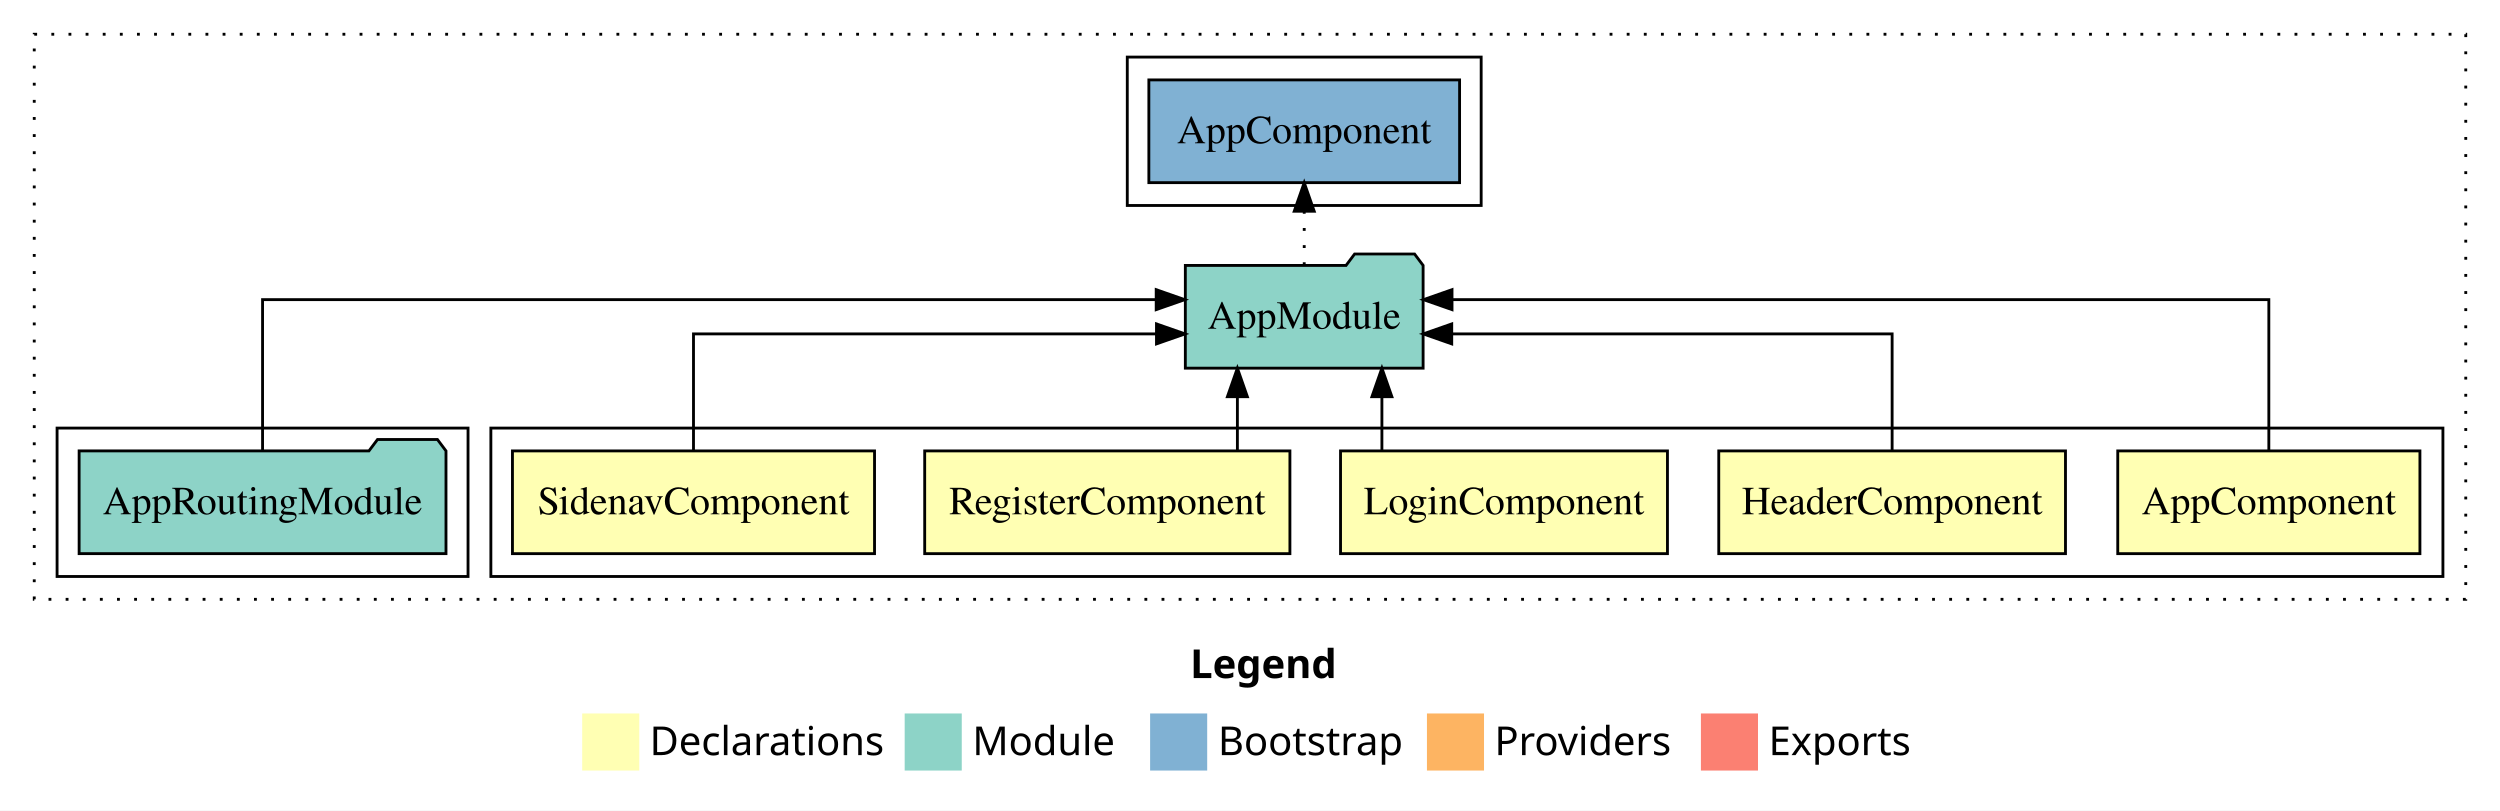
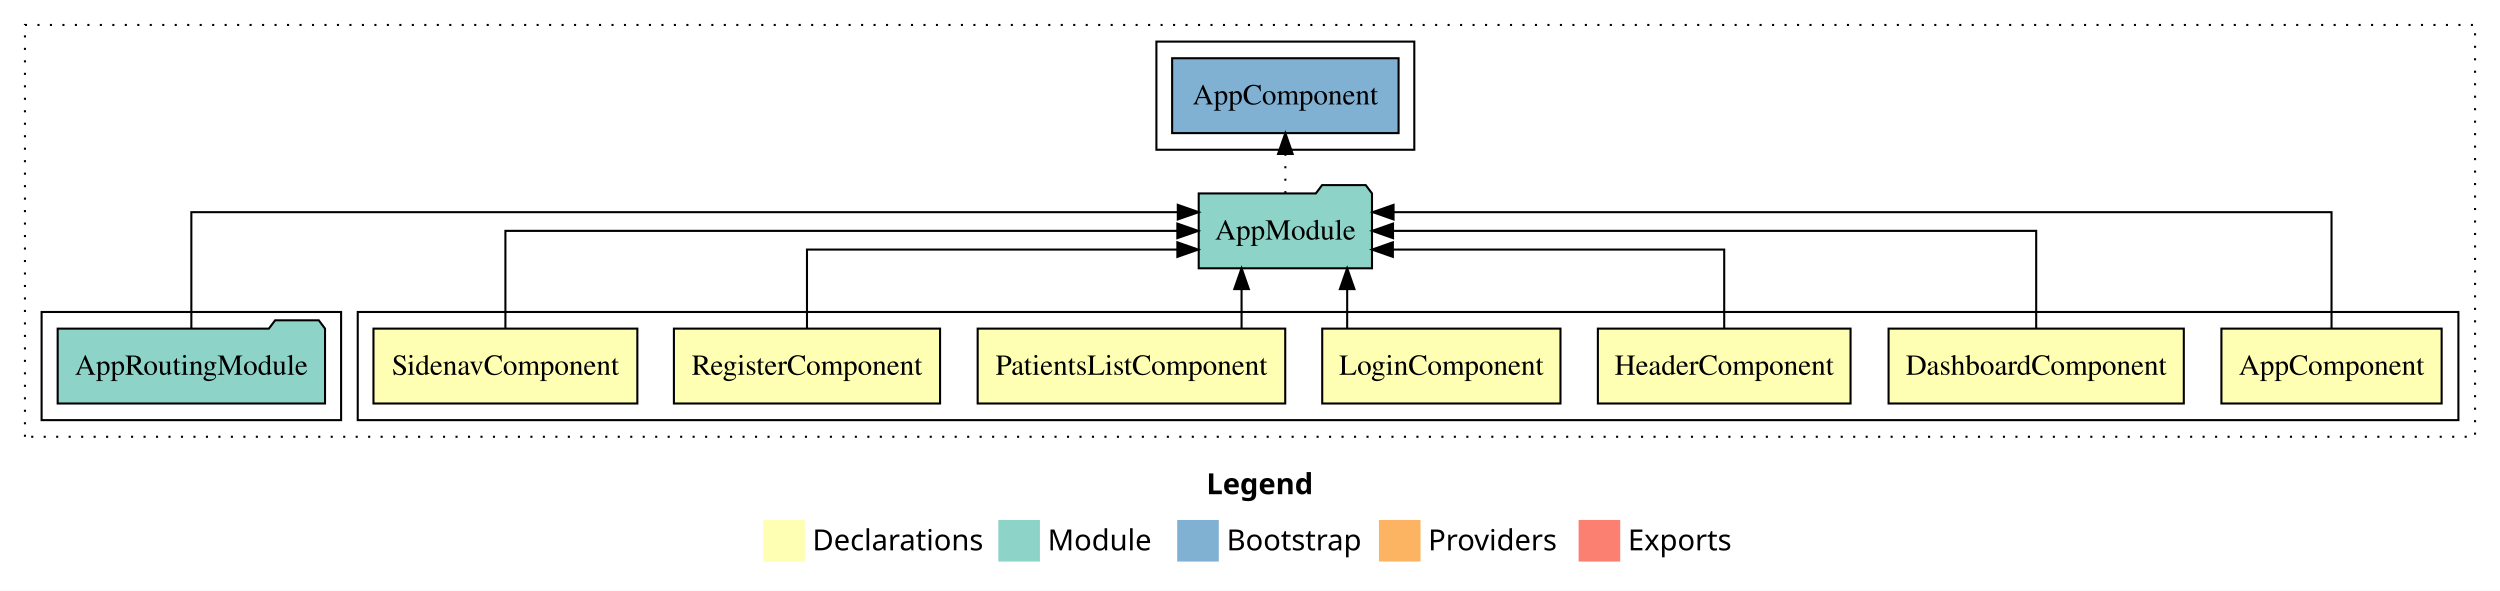
- <svg xmlns="http://www.w3.org/2000/svg" width="876pt" height="284pt" viewBox="0.00 0.00 876.00 284.00">
+ <svg xmlns="http://www.w3.org/2000/svg" width="1202pt" height="284pt" viewBox="0.00 0.00 1202.00 284.00">
  <g id="graph0" class="graph" transform="scale(1 1) rotate(0) translate(4 280)">
-     <polygon fill="#ffffff" stroke="transparent" points="-4,4 -4,-280 872,-280 872,4 -4,4" />
-     <text text-anchor="start" x="413.009" y="-42.4" font-family="sans-serif" font-weight="bold" font-size="14.00" fill="#000000">Legend</text>
-     <polygon fill="#ffffb3" stroke="transparent" points="200,-10 200,-30 220,-30 220,-10 200,-10" />
-     <text text-anchor="start" x="223.629" y="-15.4" font-family="sans-serif" font-size="14.00" fill="#000000">  Declarations</text>
-     <polygon fill="#8dd3c7" stroke="transparent" points="313,-10 313,-30 333,-30 333,-10 313,-10" />
-     <text text-anchor="start" x="336.725" y="-15.4" font-family="sans-serif" font-size="14.00" fill="#000000">  Module</text>
-     <polygon fill="#80b1d3" stroke="transparent" points="399,-10 399,-30 419,-30 419,-10 399,-10" />
-     <text text-anchor="start" x="422.781" y="-15.4" font-family="sans-serif" font-size="14.00" fill="#000000">  Bootstrap</text>
-     <polygon fill="#fdb462" stroke="transparent" points="496,-10 496,-30 516,-30 516,-10 496,-10" />
-     <text text-anchor="start" x="519.673" y="-15.4" font-family="sans-serif" font-size="14.00" fill="#000000">  Providers</text>
-     <polygon fill="#fb8072" stroke="transparent" points="592,-10 592,-30 612,-30 612,-10 592,-10" />
-     <text text-anchor="start" x="615.726" y="-15.4" font-family="sans-serif" font-size="14.00" fill="#000000">  Exports</text>
+     <polygon fill="#ffffff" stroke="transparent" points="-4,4 -4,-280 1198,-280 1198,4 -4,4" />
+     <text text-anchor="start" x="576.009" y="-42.4" font-family="sans-serif" font-weight="bold" font-size="14.00" fill="#000000">Legend</text>
+     <polygon fill="#ffffb3" stroke="transparent" points="363,-10 363,-30 383,-30 383,-10 363,-10" />
+     <text text-anchor="start" x="386.629" y="-15.4" font-family="sans-serif" font-size="14.00" fill="#000000">  Declarations</text>
+     <polygon fill="#8dd3c7" stroke="transparent" points="476,-10 476,-30 496,-30 496,-10 476,-10" />
+     <text text-anchor="start" x="499.725" y="-15.4" font-family="sans-serif" font-size="14.00" fill="#000000">  Module</text>
+     <polygon fill="#80b1d3" stroke="transparent" points="562,-10 562,-30 582,-30 582,-10 562,-10" />
+     <text text-anchor="start" x="585.781" y="-15.4" font-family="sans-serif" font-size="14.00" fill="#000000">  Bootstrap</text>
+     <polygon fill="#fdb462" stroke="transparent" points="659,-10 659,-30 679,-30 679,-10 659,-10" />
+     <text text-anchor="start" x="682.673" y="-15.4" font-family="sans-serif" font-size="14.00" fill="#000000">  Providers</text>
+     <polygon fill="#fb8072" stroke="transparent" points="755,-10 755,-30 775,-30 775,-10 755,-10" />
+     <text text-anchor="start" x="778.726" y="-15.4" font-family="sans-serif" font-size="14.00" fill="#000000">  Exports</text>
    <g id="clust1" class="cluster">
-       <polygon fill="none" stroke="#000000" stroke-dasharray="1,5" points="8,-70 8,-268 860,-268 860,-70 8,-70" />
+       <polygon fill="none" stroke="#000000" stroke-dasharray="1,5" points="8,-70 8,-268 1186,-268 1186,-70 8,-70" />
    </g>
    <g id="clust2" class="cluster">
-       <polygon fill="none" stroke="#000000" points="168,-78 168,-130 852,-130 852,-78 168,-78" />
+       <polygon fill="none" stroke="#000000" points="168,-78 168,-130 1178,-130 1178,-78 168,-78" />
    </g>
-     <g id="clust8" class="cluster">
+     <g id="clust10" class="cluster">
      <polygon fill="none" stroke="#000000" points="16,-78 16,-130 160,-130 160,-78 16,-78" />
    </g>
-     <g id="clust10" class="cluster">
-       <polygon fill="none" stroke="#000000" points="391,-208 391,-260 515,-260 515,-208 391,-208" />
+     <g id="clust12" class="cluster">
+       <polygon fill="none" stroke="#000000" points="552,-208 552,-260 676,-260 676,-208 552,-208" />
    </g>
    <g id="node1" class="node">
-       <polygon fill="#ffffb3" stroke="#000000" points="843.94,-122 738.06,-122 738.06,-86 843.94,-86 843.94,-122" />
-       <text text-anchor="middle" x="791" y="-99.8" font-family="Times,serif" font-size="14.00" fill="#000000">AppComponent</text>
+       <polygon fill="#ffffb3" stroke="#000000" points="1169.94,-122 1064.06,-122 1064.06,-86 1169.94,-86 1169.94,-122" />
+       <text text-anchor="middle" x="1117" y="-99.8" font-family="Times,serif" font-size="14.00" fill="#000000">AppComponent</text>
+     </g>
+     <g id="node8" class="node">
+       <polygon fill="#8dd3c7" stroke="#000000" points="655.657,-187 652.657,-191 631.657,-191 628.657,-187 572.343,-187 572.343,-151 655.657,-151 655.657,-187" />
+       <text text-anchor="middle" x="614" y="-164.8" font-family="Times,serif" font-size="14.00" fill="#000000">AppModule</text>
+     </g>
+     <g id="edge1" class="edge">
+       <path fill="none" stroke="#000000" d="M1117,-122.292C1117,-144.206 1117,-178 1117,-178 1117,-178 666.02,-178 666.02,-178" />
+       <polygon fill="#000000" stroke="#000000" points="666.02,-174.5 656.02,-178 666.02,-181.5 666.02,-174.5" />
+     </g>
+     <g id="node2" class="node">
+       <polygon fill="#ffffb3" stroke="#000000" points="1045.973,-122 904.027,-122 904.027,-86 1045.973,-86 1045.973,-122" />
+       <text text-anchor="middle" x="975" y="-99.8" font-family="Times,serif" font-size="14.00" fill="#000000">DashboardComponent</text>
+     </g>
+     <g id="edge2" class="edge">
+       <path fill="none" stroke="#000000" d="M975,-122.106C975,-141.339 975,-169 975,-169 975,-169 665.764,-169 665.764,-169" />
+       <polygon fill="#000000" stroke="#000000" points="665.764,-165.5 655.764,-169 665.764,-172.5 665.764,-165.5" />
+     </g>
+     <g id="node3" class="node">
+       <polygon fill="#ffffb3" stroke="#000000" points="885.744,-122 764.256,-122 764.256,-86 885.744,-86 885.744,-122" />
+       <text text-anchor="middle" x="825" y="-99.8" font-family="Times,serif" font-size="14.00" fill="#000000">HeaderComponent</text>
+     </g>
+     <g id="edge3" class="edge">
+       <path fill="none" stroke="#000000" d="M825,-122.027C825,-138.398 825,-160 825,-160 825,-160 665.687,-160 665.687,-160" />
+       <polygon fill="#000000" stroke="#000000" points="665.687,-156.5 655.687,-160 665.687,-163.5 665.687,-156.5" />
+     </g>
+     <g id="node4" class="node">
+       <polygon fill="#ffffb3" stroke="#000000" points="746.276,-122 631.724,-122 631.724,-86 746.276,-86 746.276,-122" />
+       <text text-anchor="middle" x="689" y="-99.8" font-family="Times,serif" font-size="14.00" fill="#000000">LoginComponent</text>
+     </g>
+     <g id="edge4" class="edge">
+       <path fill="none" stroke="#000000" d="M643.72,-122.106C643.72,-122.106 643.72,-140.991 643.72,-140.991" />
+       <polygon fill="#000000" stroke="#000000" points="640.22,-140.991 643.72,-150.991 647.22,-140.991 640.22,-140.991" />
+     </g>
+     <g id="node5" class="node">
+       <polygon fill="#ffffb3" stroke="#000000" points="613.94,-122 466.06,-122 466.06,-86 613.94,-86 613.94,-122" />
+       <text text-anchor="middle" x="540" y="-99.8" font-family="Times,serif" font-size="14.00" fill="#000000">PatientsListComponent</text>
+     </g>
+     <g id="edge5" class="edge">
+       <path fill="none" stroke="#000000" d="M592.946,-122.106C592.946,-122.106 592.946,-140.991 592.946,-140.991" />
+       <polygon fill="#000000" stroke="#000000" points="589.446,-140.991 592.946,-150.991 596.446,-140.991 589.446,-140.991" />
    </g>
    <g id="node6" class="node">
-       <polygon fill="#8dd3c7" stroke="#000000" points="494.657,-187 491.657,-191 470.657,-191 467.657,-187 411.343,-187 411.343,-151 494.657,-151 494.657,-187" />
-       <text text-anchor="middle" x="453" y="-164.8" font-family="Times,serif" font-size="14.00" fill="#000000">AppModule</text>
-     </g>
-     <g id="edge1" class="edge">
-       <path fill="none" stroke="#000000" d="M791,-122.284C791,-143.321 791,-175 791,-175 791,-175 504.784,-175 504.784,-175" />
-       <polygon fill="#000000" stroke="#000000" points="504.784,-171.5 494.784,-175 504.784,-178.5 504.784,-171.5" />
-     </g>
-     <g id="node2" class="node">
-       <polygon fill="#ffffb3" stroke="#000000" points="719.744,-122 598.256,-122 598.256,-86 719.744,-86 719.744,-122" />
-       <text text-anchor="middle" x="659" y="-99.8" font-family="Times,serif" font-size="14.00" fill="#000000">HeaderComponent</text>
-     </g>
-     <g id="edge2" class="edge">
-       <path fill="none" stroke="#000000" d="M659,-122.022C659,-139.373 659,-163 659,-163 659,-163 504.687,-163 504.687,-163" />
-       <polygon fill="#000000" stroke="#000000" points="504.687,-159.5 494.687,-163 504.687,-166.5 504.687,-159.5" />
-     </g>
-     <g id="node3" class="node">
-       <polygon fill="#ffffb3" stroke="#000000" points="580.276,-122 465.724,-122 465.724,-86 580.276,-86 580.276,-122" />
-       <text text-anchor="middle" x="523" y="-99.8" font-family="Times,serif" font-size="14.00" fill="#000000">LoginComponent</text>
-     </g>
-     <g id="edge3" class="edge">
-       <path fill="none" stroke="#000000" d="M480.22,-122.106C480.22,-122.106 480.22,-140.991 480.22,-140.991" />
-       <polygon fill="#000000" stroke="#000000" points="476.72,-140.991 480.22,-150.991 483.72,-140.991 476.72,-140.991" />
-     </g>
-     <g id="node4" class="node">
      <polygon fill="#ffffb3" stroke="#000000" points="447.985,-122 320.015,-122 320.015,-86 447.985,-86 447.985,-122" />
      <text text-anchor="middle" x="384" y="-99.8" font-family="Times,serif" font-size="14.00" fill="#000000">RegisterComponent</text>
    </g>
-     <g id="edge4" class="edge">
-       <path fill="none" stroke="#000000" d="M429.582,-122.106C429.582,-122.106 429.582,-140.991 429.582,-140.991" />
-       <polygon fill="#000000" stroke="#000000" points="426.082,-140.991 429.582,-150.991 433.082,-140.991 426.082,-140.991" />
+     <g id="edge6" class="edge">
+       <path fill="none" stroke="#000000" d="M384,-122.027C384,-138.398 384,-160 384,-160 384,-160 562.082,-160 562.082,-160" />
+       <polygon fill="#000000" stroke="#000000" points="562.082,-163.5 572.082,-160 562.082,-156.5 562.082,-163.5" />
    </g>
-     <g id="node5" class="node">
+     <g id="node7" class="node">
      <polygon fill="#ffffb3" stroke="#000000" points="302.436,-122 175.564,-122 175.564,-86 302.436,-86 302.436,-122" />
      <text text-anchor="middle" x="239" y="-99.8" font-family="Times,serif" font-size="14.00" fill="#000000">SidenavComponent</text>
    </g>
-     <g id="edge5" class="edge">
-       <path fill="none" stroke="#000000" d="M239,-122.022C239,-139.373 239,-163 239,-163 239,-163 401.231,-163 401.231,-163" />
-       <polygon fill="#000000" stroke="#000000" points="401.231,-166.5 411.231,-163 401.231,-159.5 401.231,-166.5" />
+     <g id="edge7" class="edge">
+       <path fill="none" stroke="#000000" d="M239,-122.106C239,-141.339 239,-169 239,-169 239,-169 562.074,-169 562.074,-169" />
+       <polygon fill="#000000" stroke="#000000" points="562.074,-172.5 572.074,-169 562.074,-165.5 562.074,-172.5" />
    </g>
-     <g id="node8" class="node">
-       <polygon fill="#80b1d3" stroke="#000000" points="507.439,-252 398.561,-252 398.561,-216 507.439,-216 507.439,-252" />
-       <text text-anchor="middle" x="453" y="-229.8" font-family="Times,serif" font-size="14.00" fill="#000000">AppComponent </text>
+     <g id="node10" class="node">
+       <polygon fill="#80b1d3" stroke="#000000" points="668.439,-252 559.561,-252 559.561,-216 668.439,-216 668.439,-252" />
+       <text text-anchor="middle" x="614" y="-229.8" font-family="Times,serif" font-size="14.00" fill="#000000">AppComponent </text>
    </g>
-     <g id="edge7" class="edge">
-       <path fill="none" stroke="#000000" stroke-dasharray="1,5" d="M453,-187.106C453,-187.106 453,-205.991 453,-205.991" />
-       <polygon fill="#000000" stroke="#000000" points="449.5,-205.991 453,-215.991 456.5,-205.991 449.5,-205.991" />
+     <g id="edge9" class="edge">
+       <path fill="none" stroke="#000000" stroke-dasharray="1,5" d="M614,-187.106C614,-187.106 614,-205.991 614,-205.991" />
+       <polygon fill="#000000" stroke="#000000" points="610.5,-205.991 614,-215.991 617.5,-205.991 610.5,-205.991" />
    </g>
-     <g id="node7" class="node">
+     <g id="node9" class="node">
      <polygon fill="#8dd3c7" stroke="#000000" points="152.274,-122 149.274,-126 128.274,-126 125.274,-122 23.726,-122 23.726,-86 152.274,-86 152.274,-122" />
      <text text-anchor="middle" x="88" y="-99.8" font-family="Times,serif" font-size="14.00" fill="#000000">AppRoutingModule</text>
    </g>
-     <g id="edge6" class="edge">
-       <path fill="none" stroke="#000000" d="M88,-122.284C88,-143.321 88,-175 88,-175 88,-175 401.13,-175 401.13,-175" />
-       <polygon fill="#000000" stroke="#000000" points="401.13,-178.5 411.13,-175 401.13,-171.5 401.13,-178.5" />
+     <g id="edge8" class="edge">
+       <path fill="none" stroke="#000000" d="M88,-122.292C88,-144.206 88,-178 88,-178 88,-178 562.286,-178 562.286,-178" />
+       <polygon fill="#000000" stroke="#000000" points="562.286,-181.5 572.286,-178 562.286,-174.5 562.286,-181.5" />
    </g>
  </g>
</svg>
